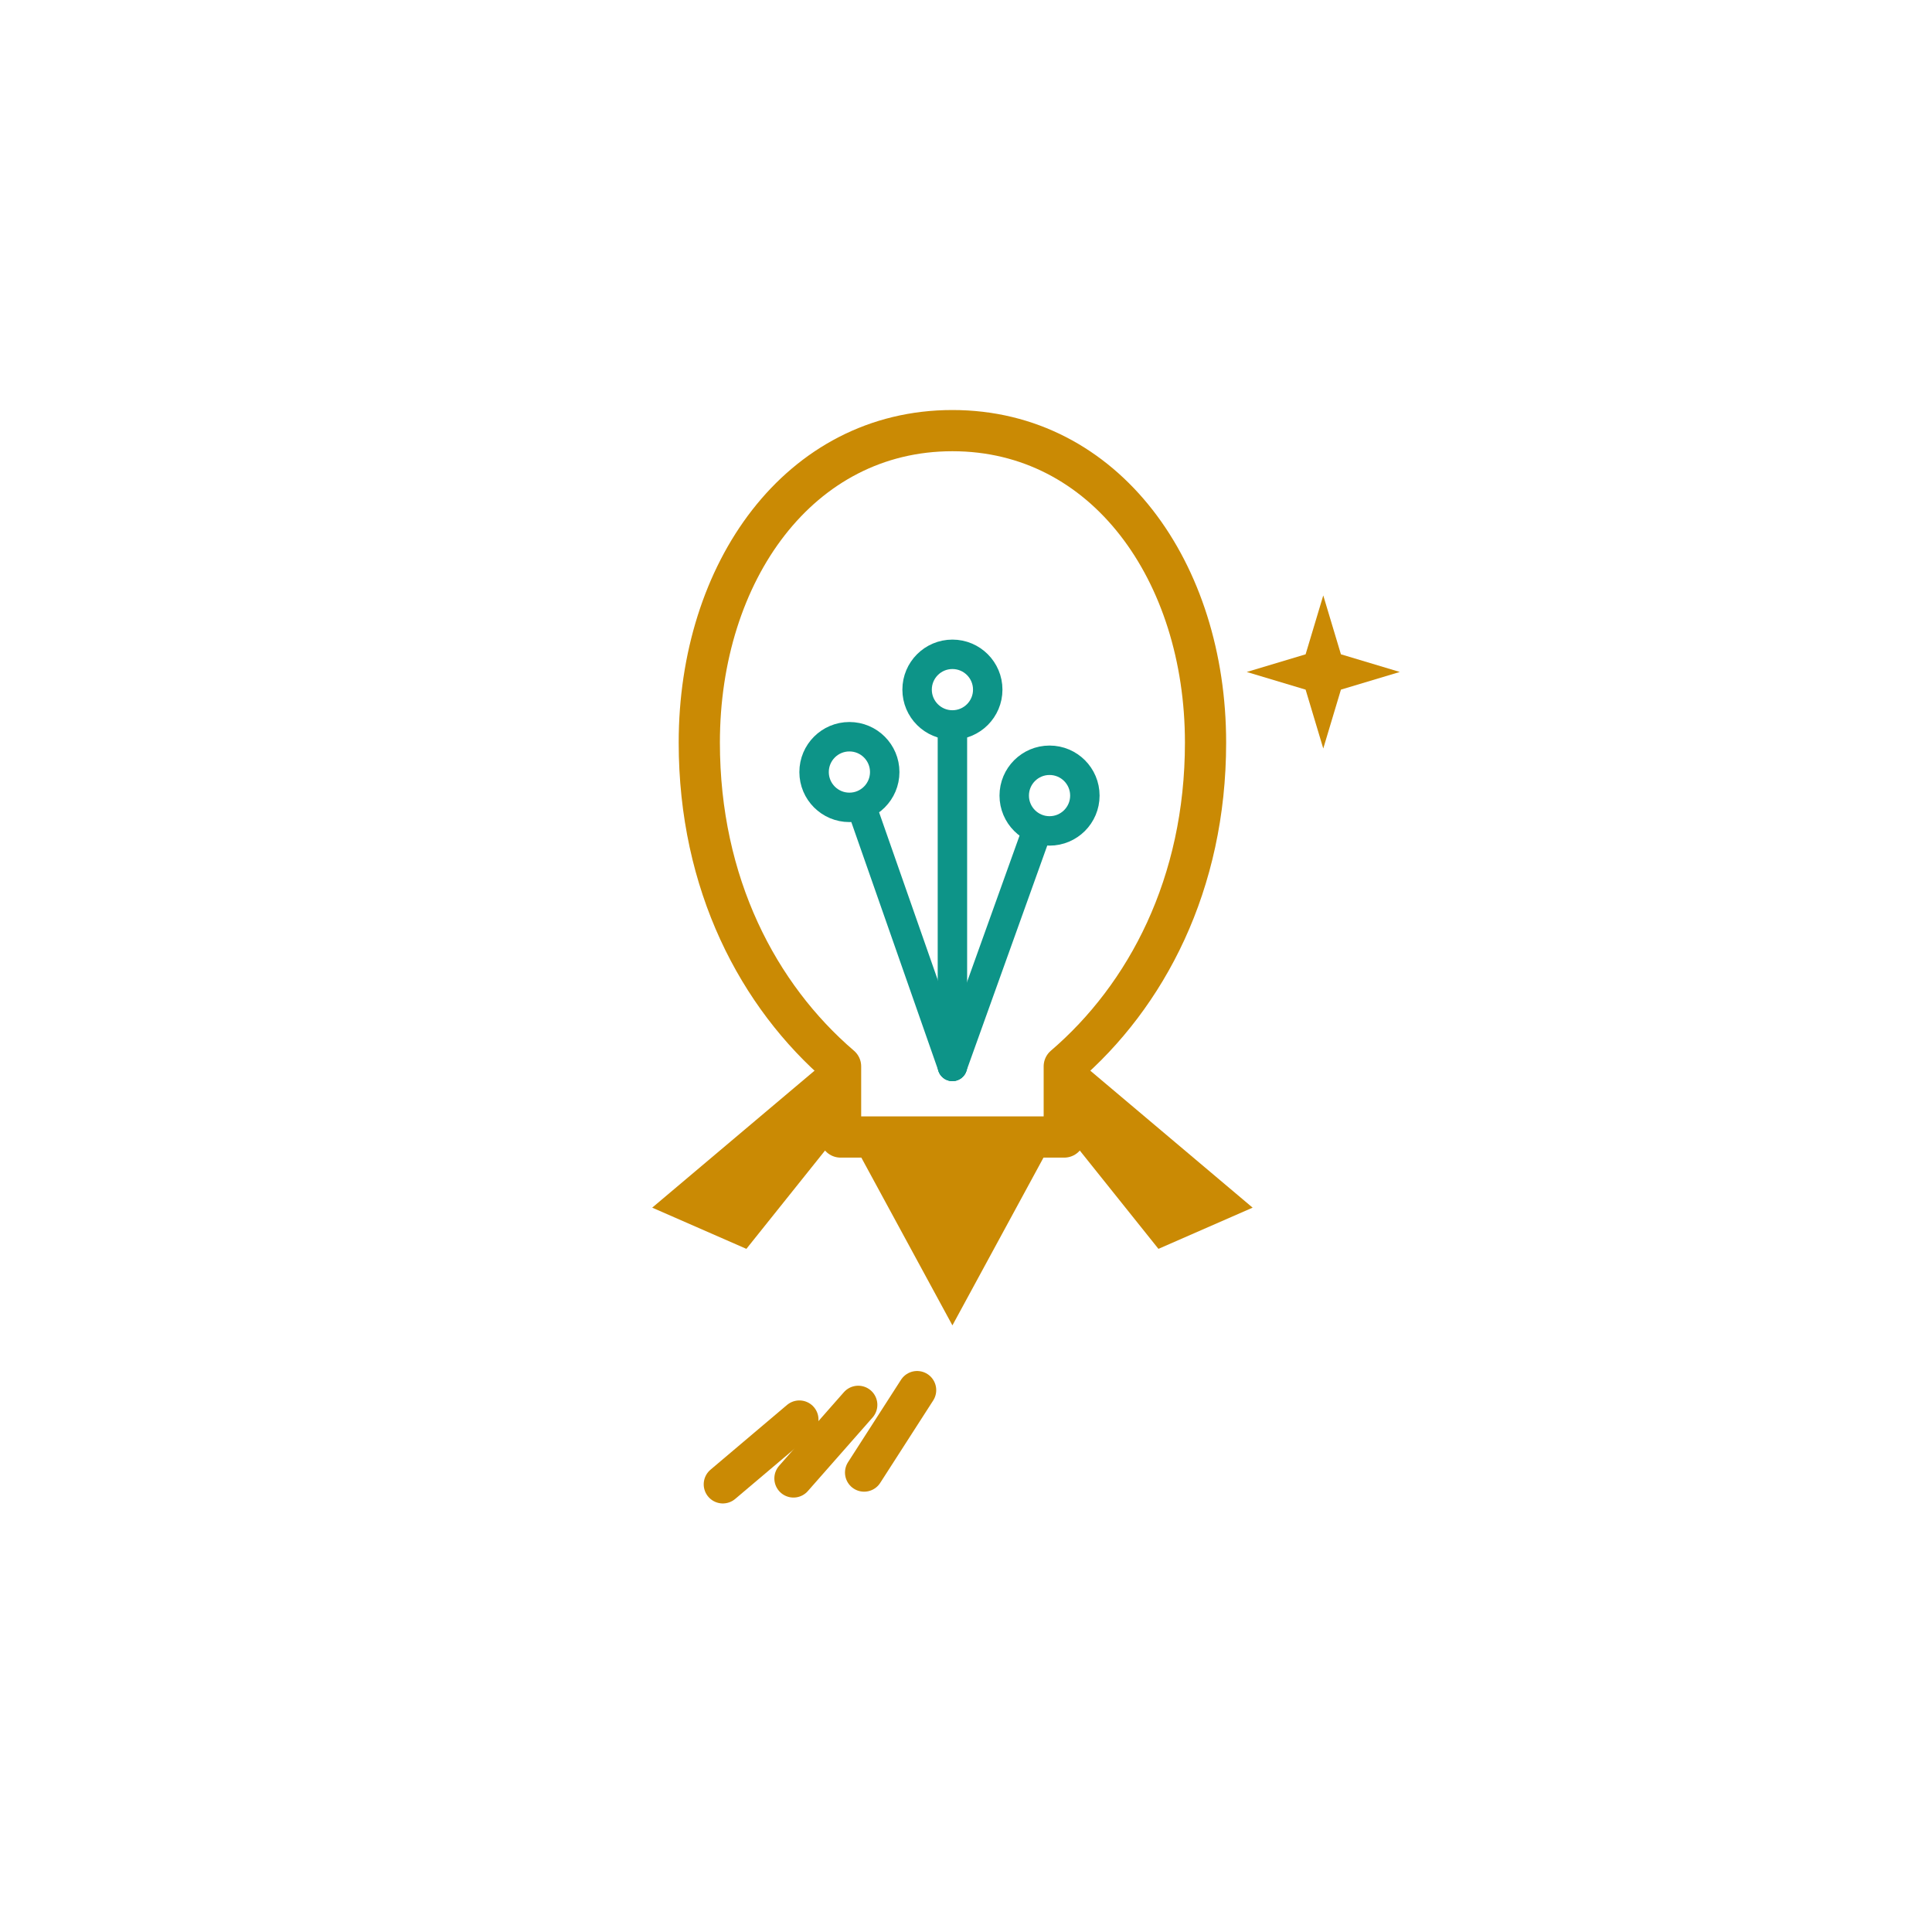
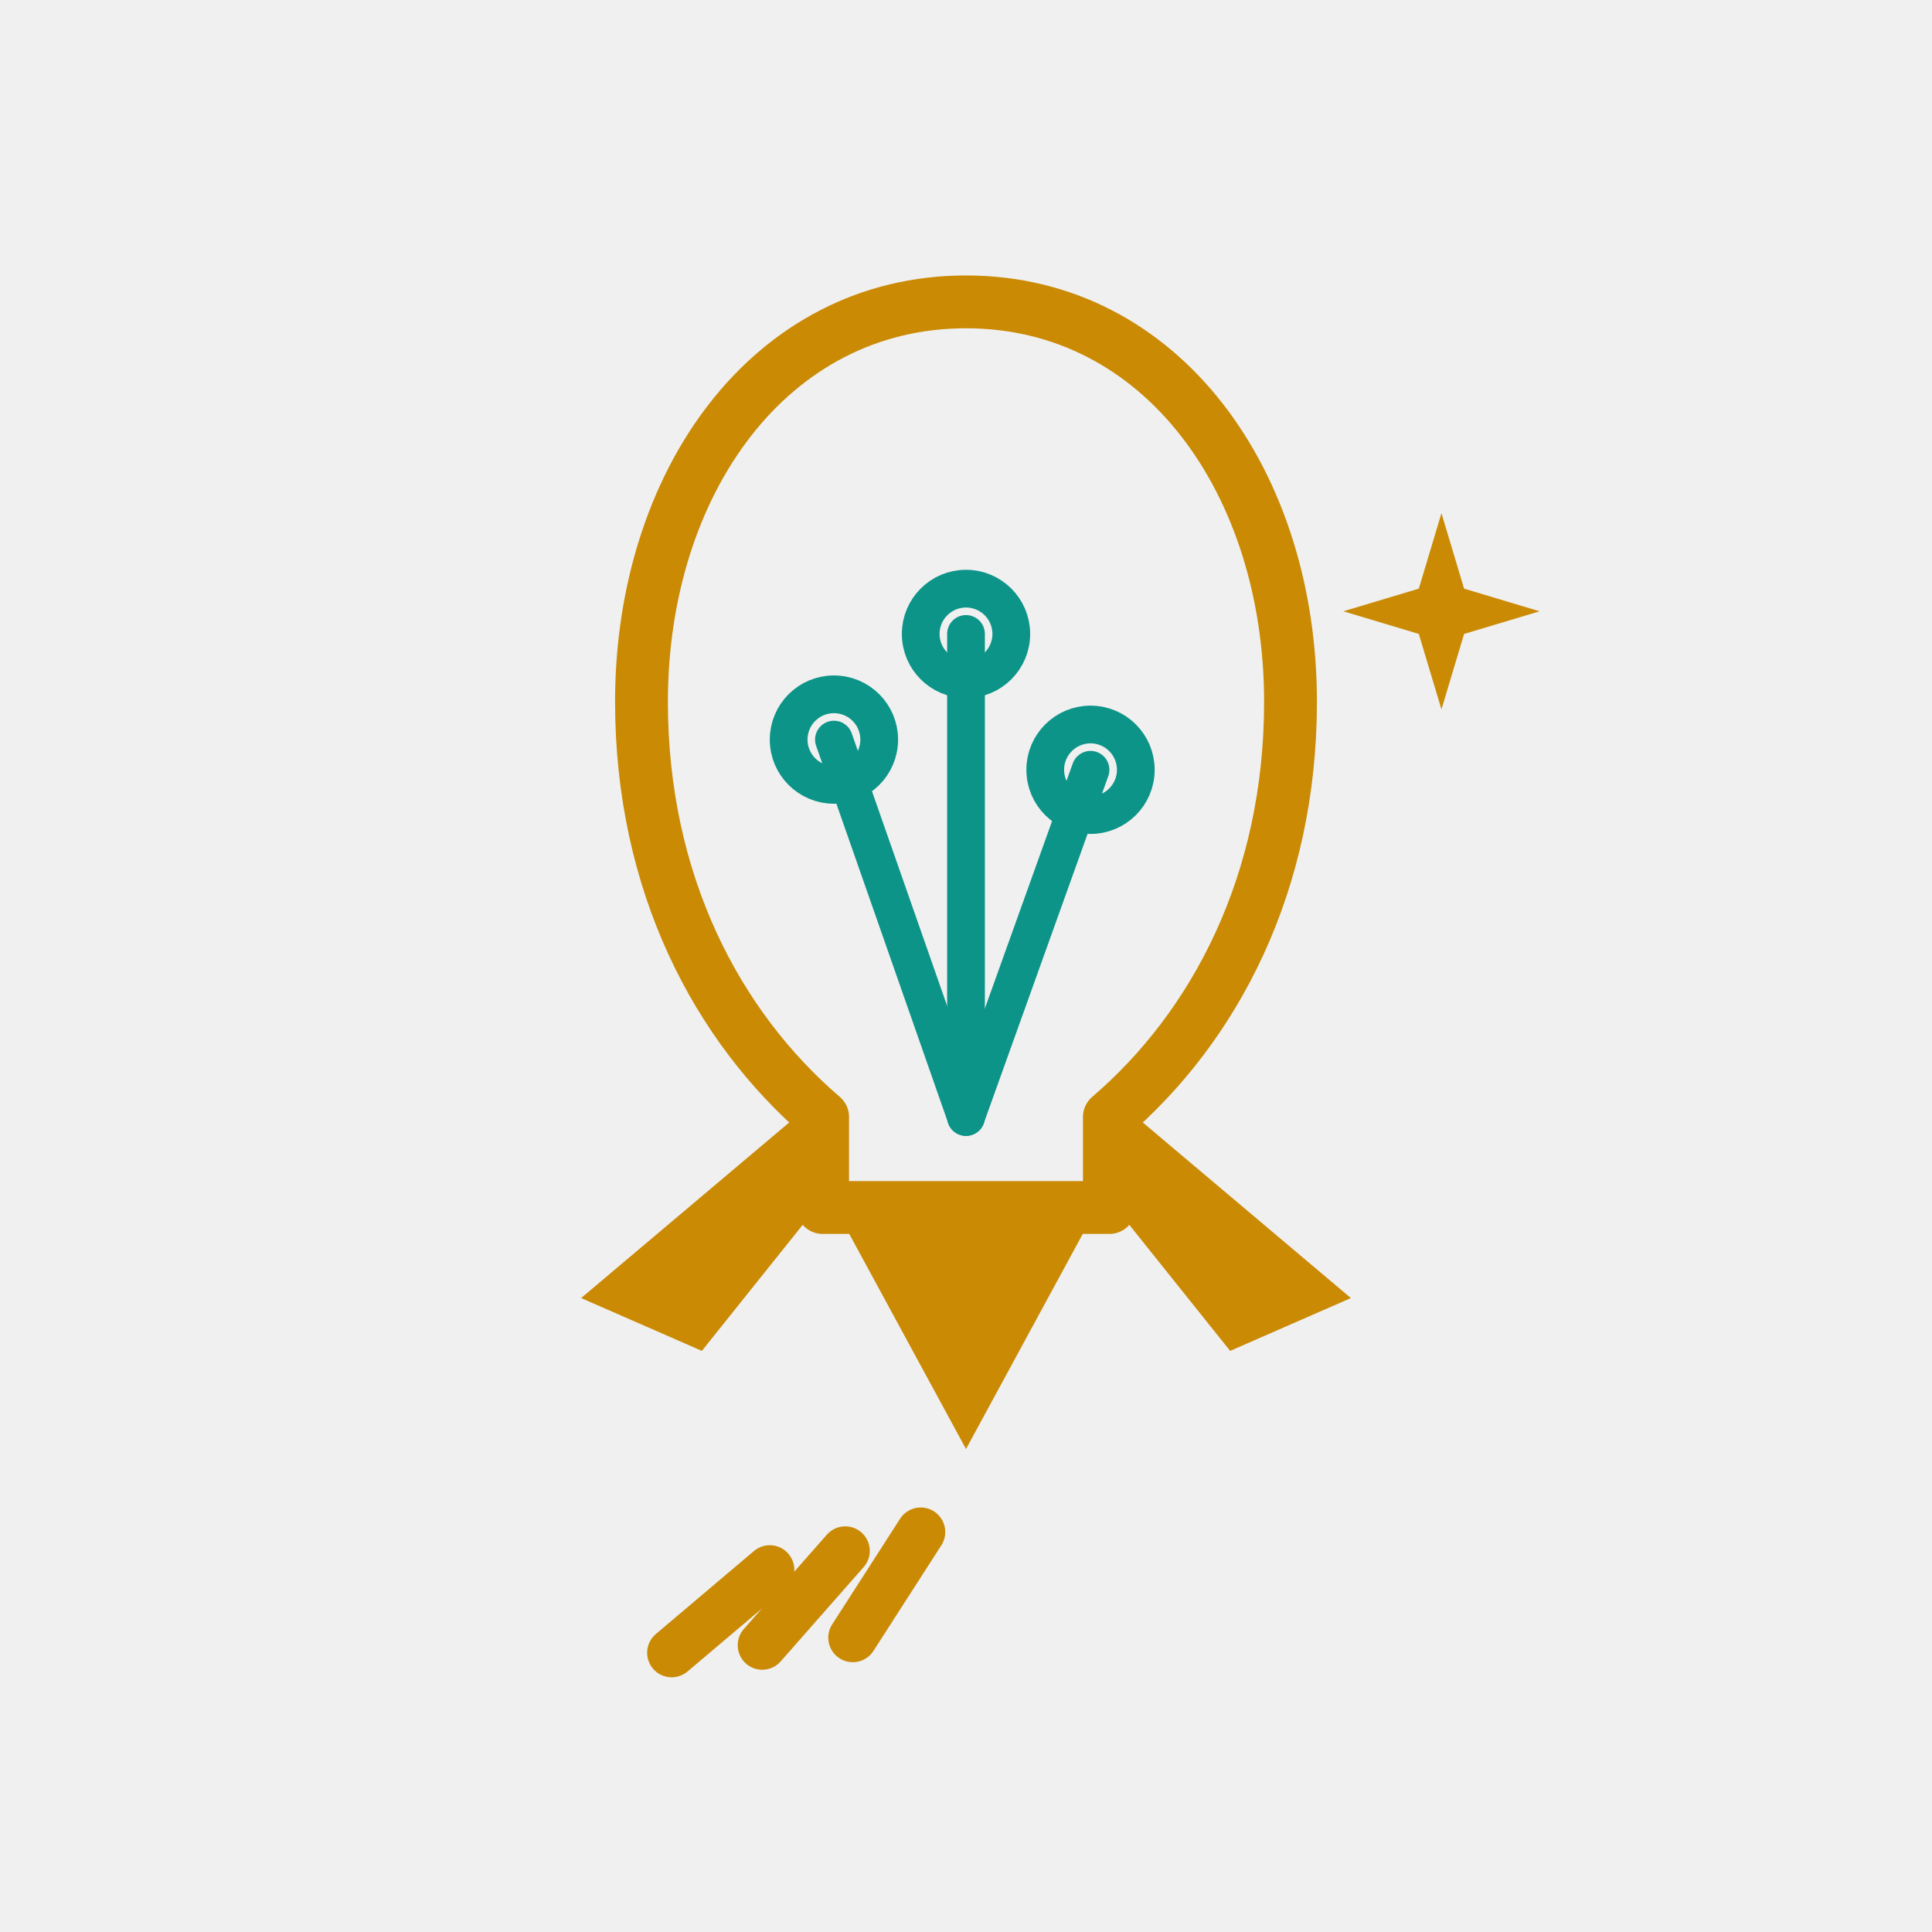
<svg xmlns="http://www.w3.org/2000/svg" viewBox="0 0 512 512" width="512" height="512">
-   <rect width="512" height="512" fill="#ffffff" />
-   <g transform="translate(151,111) scale(0.78)" stroke-linecap="round" stroke-linejoin="round">
+   <g transform="translate(126,76)" stroke-linecap="round" stroke-linejoin="round">
    <path d="M130,4              C182,4 216,52 216,110              C216,158 196,196 168,220              L168,244 L92,244 L92,220              C64,196 44,158 44,110              C44,52 78,4 130,4 Z" fill="none" stroke="#ca8a04" stroke-width="14" />
    <g stroke="#0d9488" stroke-width="10">
      <line x1="130" y1="220" x2="95" y2="120" />
      <line x1="130" y1="220" x2="130" y2="92" />
      <line x1="130" y1="220" x2="163" y2="128" />
    </g>
-     <circle cx="95" cy="120" r="12" fill="#ffffff" stroke="#0d9488" stroke-width="10" />
-     <circle cx="130" cy="92" r="12" fill="#ffffff" stroke="#0d9488" stroke-width="10" />
-     <circle cx="163" cy="128" r="12" fill="#ffffff" stroke="#0d9488" stroke-width="10" />
+     <circle cx="95" cy="120" r="12" fill="none" stroke="#0d9488" stroke-width="10" />
+     <circle cx="130" cy="92" r="12" fill="none" stroke="#0d9488" stroke-width="10" />
+     <circle cx="163" cy="128" r="12" fill="none" stroke="#0d9488" stroke-width="10" />
    <path d="M92,214 L28,268 L60,282 L92,242 Z" fill="#ca8a04" />
    <path d="M168,214 L232,268 L200,282 L168,242 Z" fill="#ca8a04" />
    <path d="M92,238 L168,238 L130,308 Z" fill="#ca8a04" />
    <g stroke="#ca8a04" stroke-width="13" stroke-linecap="round">
      <line x1="118" y1="330" x2="100" y2="358" />
      <line x1="98" y1="335" x2="76" y2="360" />
      <line x1="78" y1="340" x2="52" y2="362" />
    </g>
    <path d="M256,60 L262,80 L282,86 L262,92 L256,112 L250,92 L230,86 L250,80 Z" fill="#ca8a04" />
  </g>
</svg>
